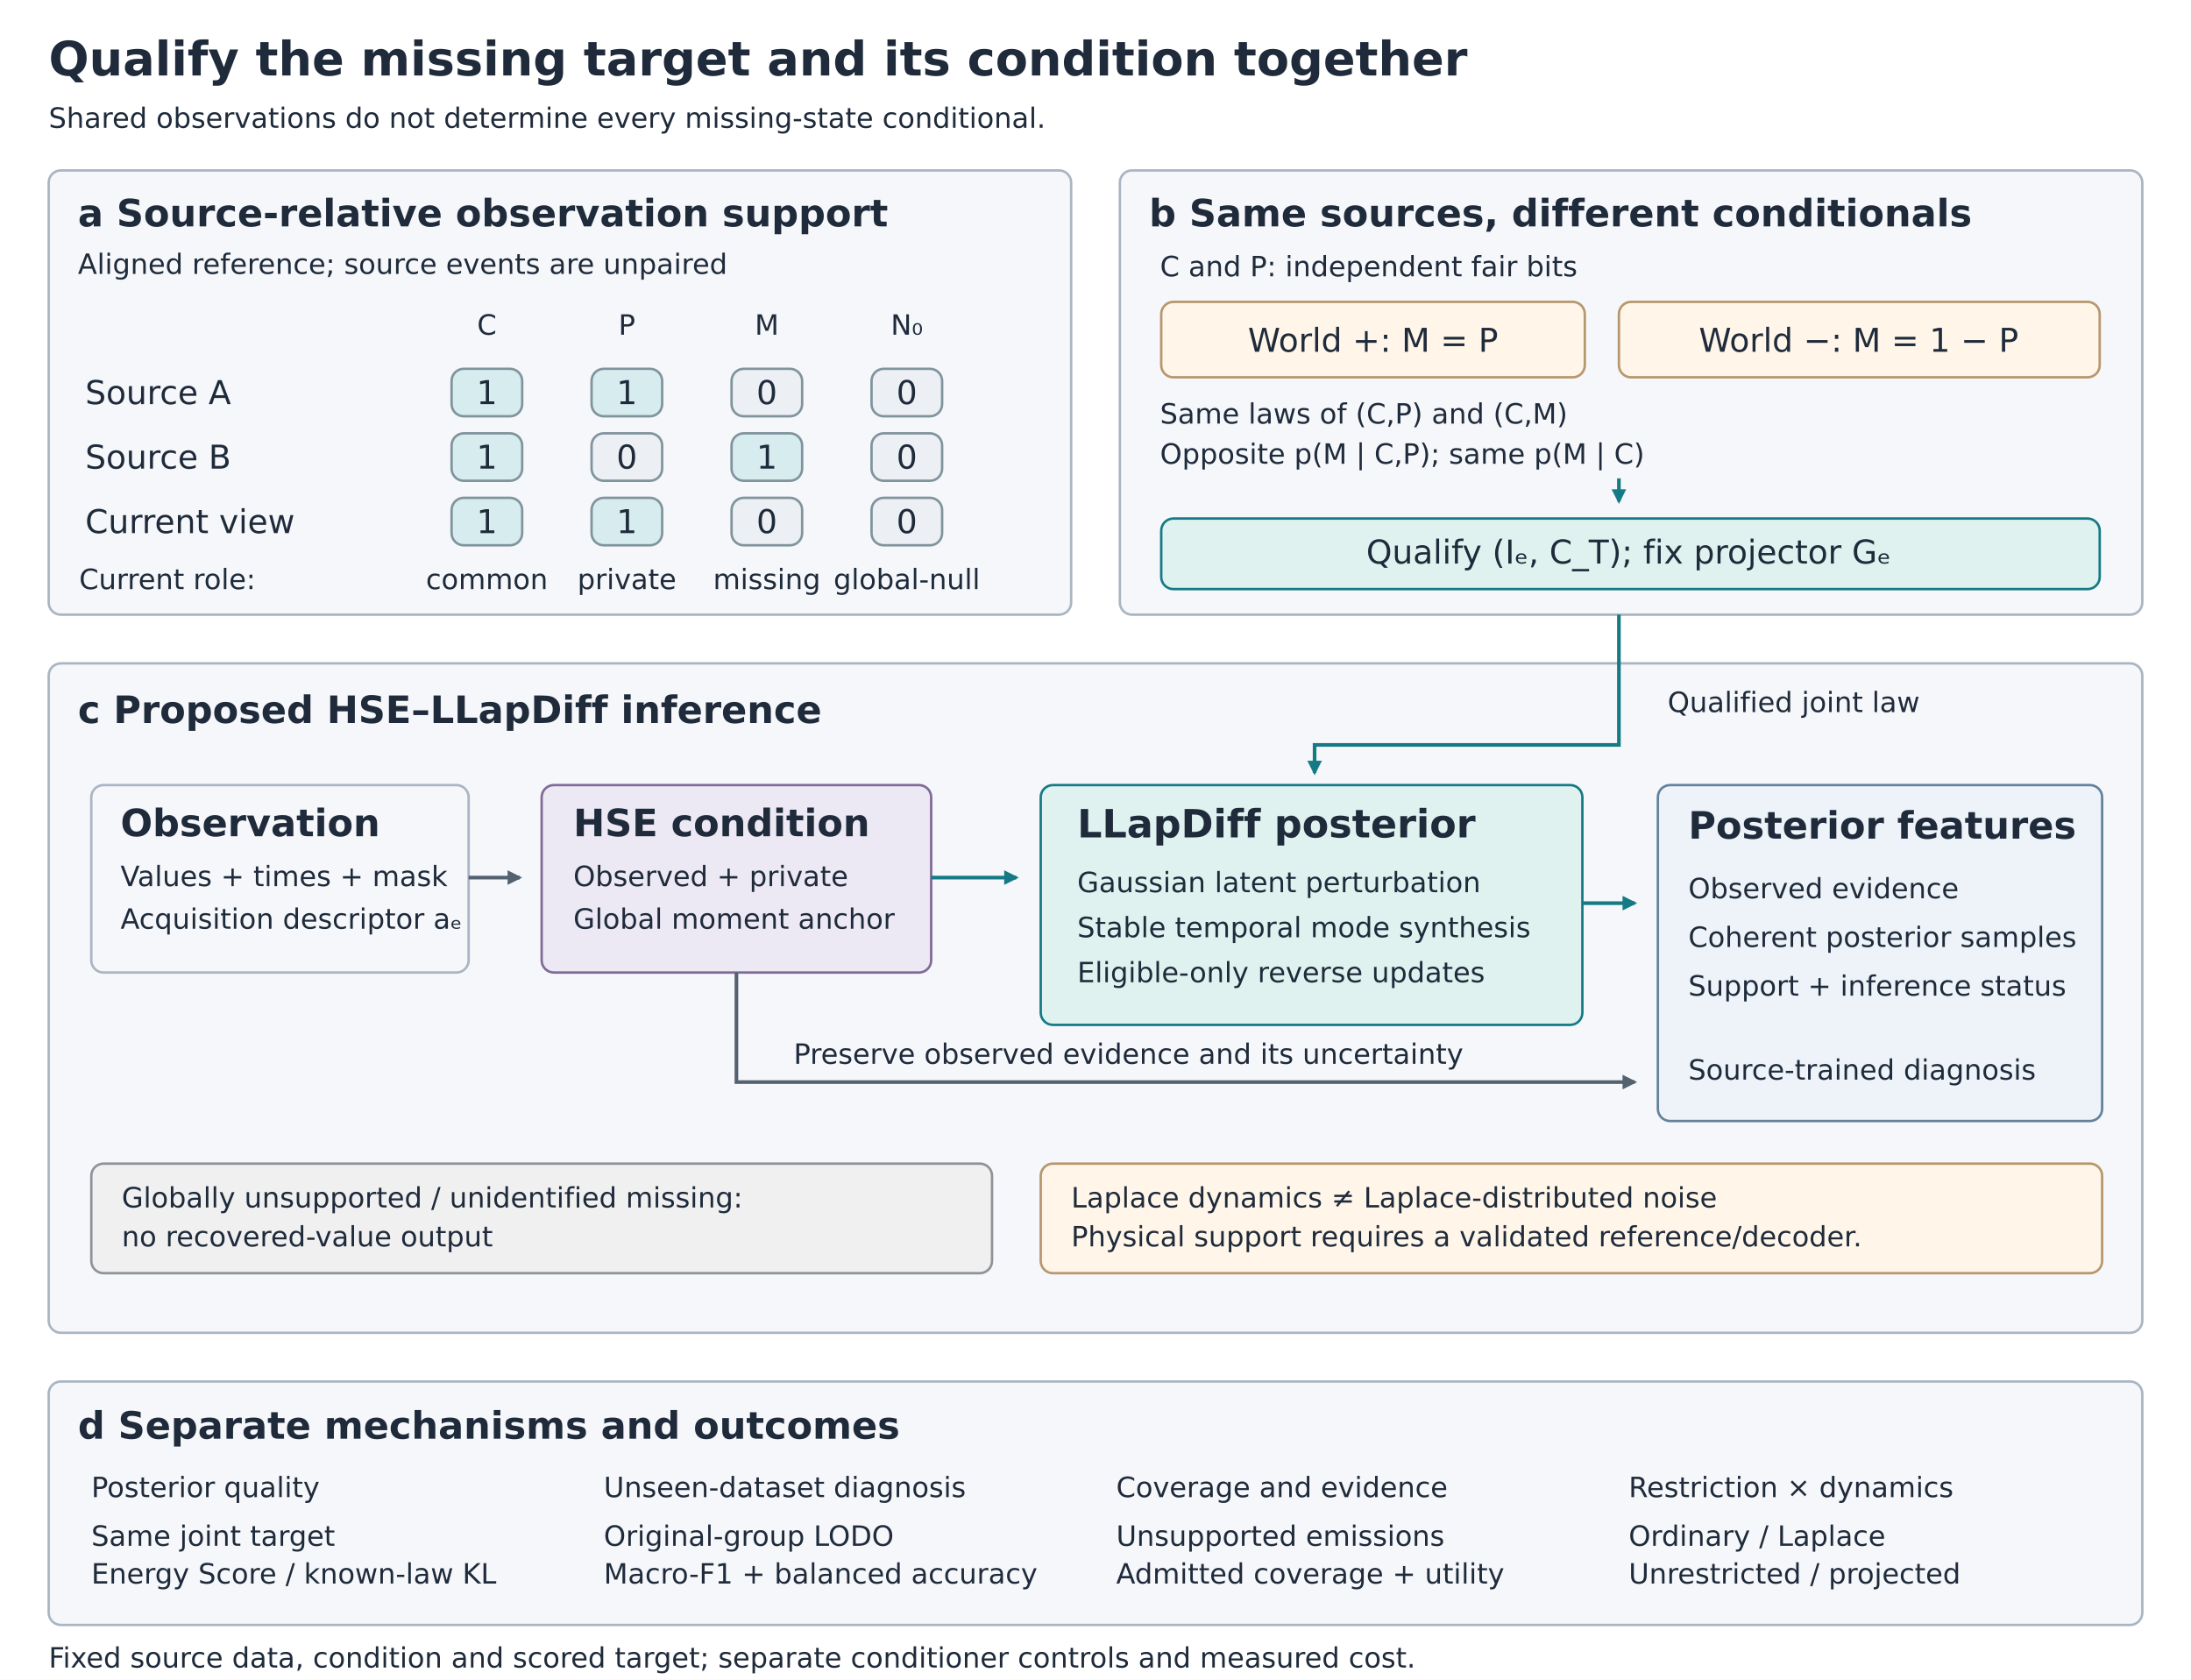
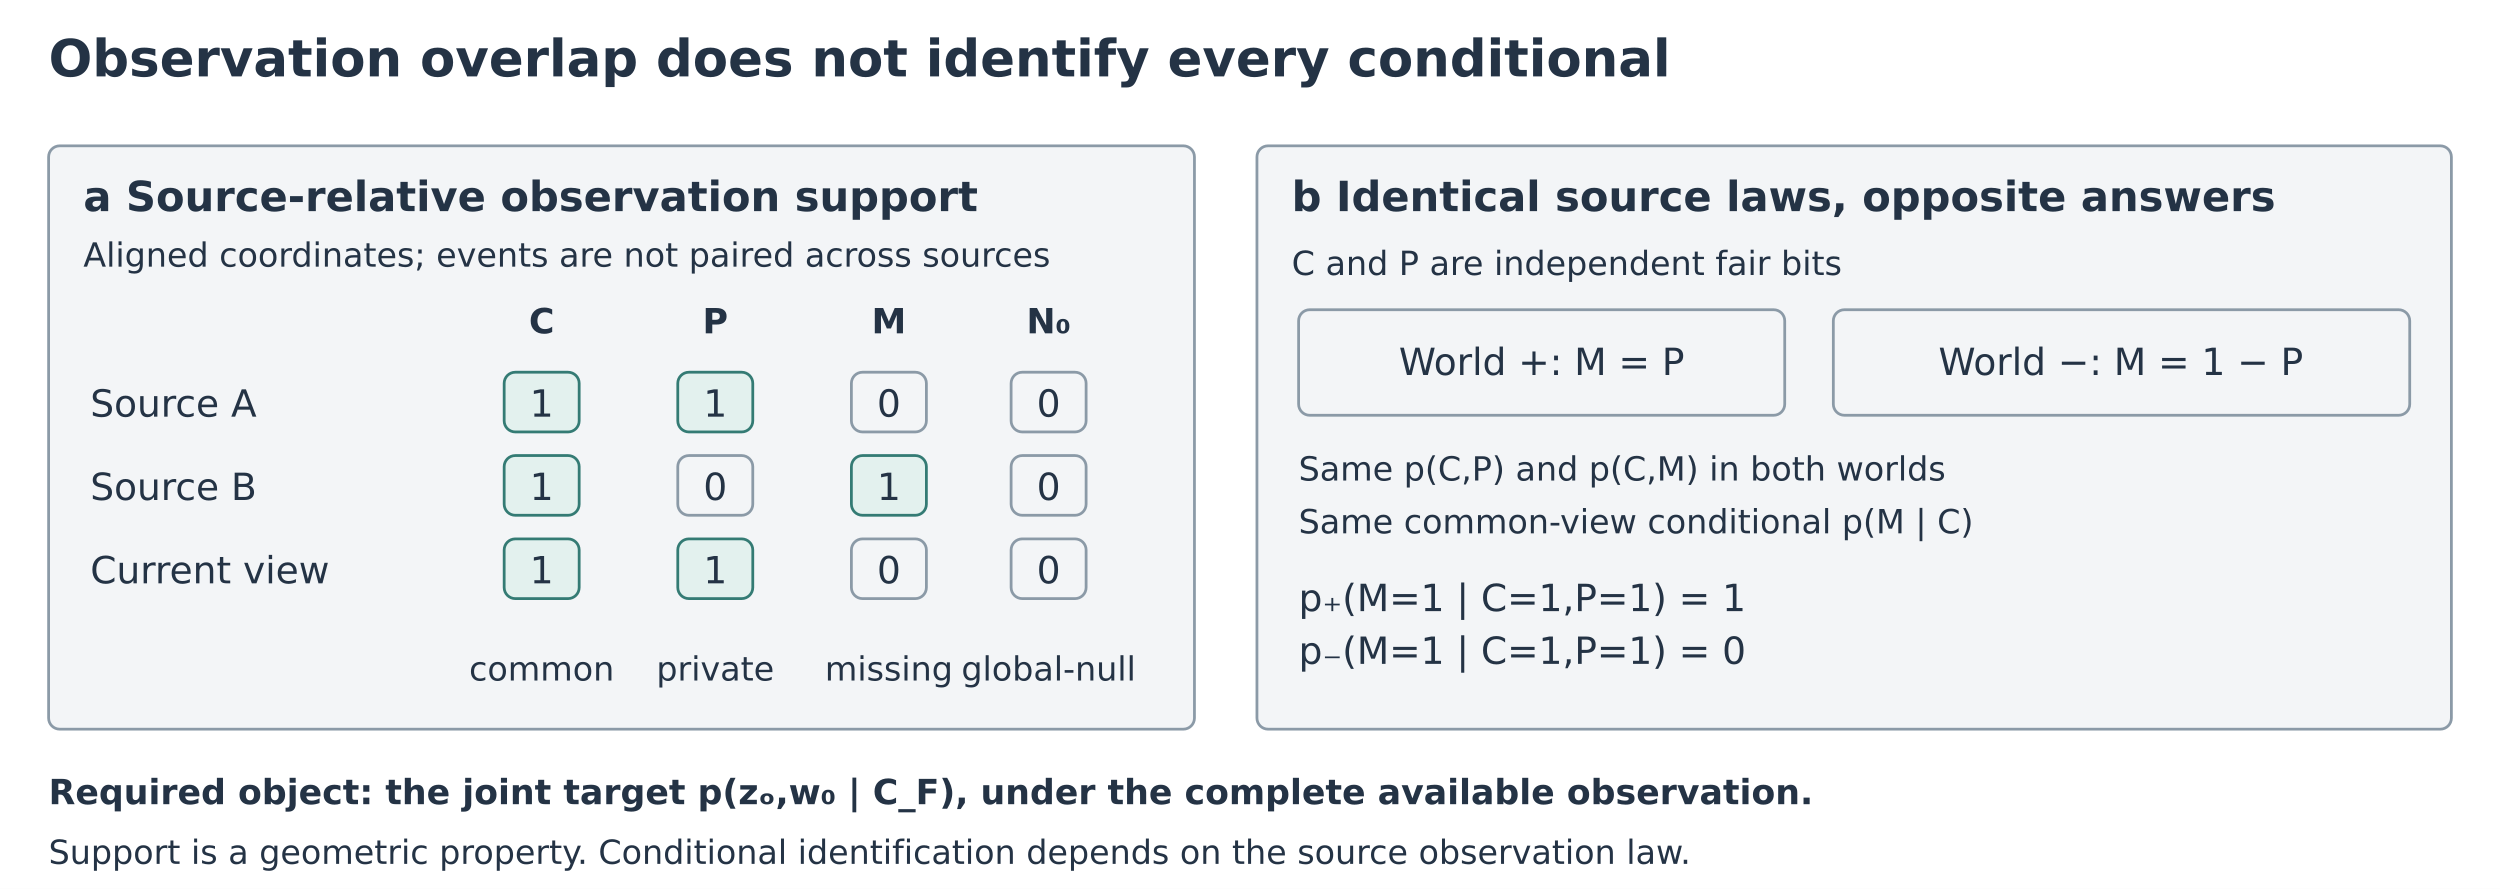
- <svg xmlns="http://www.w3.org/2000/svg" viewBox="0 0 1800 1380" width="180mm" height="138mm" role="img">
-   <style>text{font-family:DejaVu Sans,sans-serif;fill:#1f2b3b;font-size:27px}.title{font-size:39px;font-weight:700}.head{font-size:31px;font-weight:700}.small{font-size:23px}.core{font-size:32px;font-weight:700}.muted{fill:#536171}</style>
+ <svg xmlns="http://www.w3.org/2000/svg" viewBox="0 0 1800 640" width="180mm" height="64.0mm" role="img">
+   <style>text{font-family:DejaVu Sans,sans-serif;fill:#243345;font-size:27px}.title{font-size:37px;font-weight:700}.head{font-size:30px;font-weight:700}.small{font-size:24px}.label{font-size:25px;font-weight:700}</style>
  <defs>
    <marker id="arrow" markerWidth="12" markerHeight="12" refX="10" refY="6" orient="auto" markerUnits="userSpaceOnUse">
-       <path d="M0,0 L12,6 L0,12 Z" fill="#536171" />
-     </marker>
-     <marker id="eligible" markerWidth="12" markerHeight="12" refX="10" refY="6" orient="auto" markerUnits="userSpaceOnUse">
-       <path d="M0,0 L12,6 L0,12 Z" fill="#157a85" />
+       <path d="M0,0 L12,6 L0,12 Z" fill="#526778" />
    </marker>
  </defs>
-   <rect id="canvas" x="0" y="0" width="1800" height="1380" fill="white" />
-   <text id="main-title" x="40" y="62" class="title" text-anchor="start">
-     <tspan x="40" dy="0">Qualify the missing target and its condition together</tspan>
+   <rect id="canvas" x="0" y="0" width="1800" height="640" fill="white" />
+   <text id="concept-title" x="35" y="55" class="title" text-anchor="start">
+     <tspan x="35" dy="0">Observation overlap does not identify every conditional</tspan>
  </text>
-   <text id="subtitle" x="40" y="105" class="small" text-anchor="start">
-     <tspan x="40" dy="0">Shared observations do not determine every missing-state conditional.</tspan>
+   <rect id="support-panel" x="35" y="105" width="825" height="420" rx="8" fill="#f3f5f7" stroke="#8b9aa7" stroke-width="2" />
+   <rect id="ambiguity-panel" x="905" y="105" width="860" height="420" rx="8" fill="#f3f5f7" stroke="#8b9aa7" stroke-width="2" />
+   <text id="support-heading" x="60" y="152" class="head" text-anchor="start">
+     <tspan x="60" dy="0">a  Source-relative observation support</tspan>
  </text>
-   <rect id="panel-a" x="40" y="140" width="840" height="365" rx="10" fill="#f5f7fa" stroke="#aab5c3" stroke-width="2" />
-   <text id="panel-a-heading" x="64" y="186" class="head" text-anchor="start">
-     <tspan x="64" dy="0">a  Source-relative observation support</tspan>
+   <text id="support-scope" x="60" y="192" class="small" text-anchor="start">
+     <tspan x="60" dy="0">Aligned coordinates; events are not paired across sources</tspan>
  </text>
-   <text id="panel-a-note" x="64" y="225" class="small" text-anchor="start">
-     <tspan x="64" dy="0">Aligned reference; source events are unpaired</tspan>
+   <text id="coordinate-0" x="390" y="240" class="label" text-anchor="middle">
+     <tspan x="390" dy="0">C</tspan>
  </text>
-   <text id="column-0" x="400" y="275" class="small" text-anchor="middle">
-     <tspan x="400" dy="0">C</tspan>
-   </text>
-   <text id="column-1" x="515" y="275" class="small" text-anchor="middle">
+   <text id="coordinate-1" x="515" y="240" class="label" text-anchor="middle">
    <tspan x="515" dy="0">P</tspan>
  </text>
-   <text id="column-2" x="630" y="275" class="small" text-anchor="middle">
-     <tspan x="630" dy="0">M</tspan>
+   <text id="coordinate-2" x="640" y="240" class="label" text-anchor="middle">
+     <tspan x="640" dy="0">M</tspan>
  </text>
-   <text id="column-3" x="745" y="275" class="small" text-anchor="middle">
-     <tspan x="745" dy="0">N₀</tspan>
+   <text id="coordinate-3" x="755" y="240" class="label" text-anchor="middle">
+     <tspan x="755" dy="0">N₀</tspan>
  </text>
-   <text id="row-name-0" x="70" y="332" class="" text-anchor="start">
-     <tspan x="70" dy="0">Source A</tspan>
+   <text id="source-name-0" x="65" y="300" class="" text-anchor="start">
+     <tspan x="65" dy="0">Source A</tspan>
  </text>
-   <rect id="support-0-0" x="371" y="303" width="58" height="39" rx="10" fill="#d7ecef" stroke="#80949d" stroke-width="2" />
-   <text id="support-value-0-0" x="400" y="332" class="" text-anchor="middle">
-     <tspan x="400" dy="0">1</tspan>
+   <rect id="support-0-0" x="363" y="268" width="54" height="43" rx="8" fill="#e3f1ee" stroke="#347b74" stroke-width="2" />
+   <text id="value-0-0" x="390" y="300" class="" text-anchor="middle">
+     <tspan x="390" dy="0">1</tspan>
  </text>
-   <rect id="support-0-1" x="486" y="303" width="58" height="39" rx="10" fill="#d7ecef" stroke="#80949d" stroke-width="2" />
-   <text id="support-value-0-1" x="515" y="332" class="" text-anchor="middle">
+   <rect id="support-0-1" x="488" y="268" width="54" height="43" rx="8" fill="#e3f1ee" stroke="#347b74" stroke-width="2" />
+   <text id="value-0-1" x="515" y="300" class="" text-anchor="middle">
    <tspan x="515" dy="0">1</tspan>
  </text>
-   <rect id="support-0-2" x="601" y="303" width="58" height="39" rx="10" fill="#eceff3" stroke="#80949d" stroke-width="2" />
-   <text id="support-value-0-2" x="630" y="332" class="" text-anchor="middle">
-     <tspan x="630" dy="0">0</tspan>
+   <rect id="support-0-2" x="613" y="268" width="54" height="43" rx="8" fill="#f3f5f7" stroke="#8b9aa7" stroke-width="2" />
+   <text id="value-0-2" x="640" y="300" class="" text-anchor="middle">
+     <tspan x="640" dy="0">0</tspan>
  </text>
-   <rect id="support-0-3" x="716" y="303" width="58" height="39" rx="10" fill="#eceff3" stroke="#80949d" stroke-width="2" />
-   <text id="support-value-0-3" x="745" y="332" class="" text-anchor="middle">
-     <tspan x="745" dy="0">0</tspan>
+   <rect id="support-0-3" x="728" y="268" width="54" height="43" rx="8" fill="#f3f5f7" stroke="#8b9aa7" stroke-width="2" />
+   <text id="value-0-3" x="755" y="300" class="" text-anchor="middle">
+     <tspan x="755" dy="0">0</tspan>
  </text>
-   <text id="row-name-1" x="70" y="385" class="" text-anchor="start">
-     <tspan x="70" dy="0">Source B</tspan>
+   <text id="source-name-1" x="65" y="360" class="" text-anchor="start">
+     <tspan x="65" dy="0">Source B</tspan>
  </text>
-   <rect id="support-1-0" x="371" y="356" width="58" height="39" rx="10" fill="#d7ecef" stroke="#80949d" stroke-width="2" />
-   <text id="support-value-1-0" x="400" y="385" class="" text-anchor="middle">
-     <tspan x="400" dy="0">1</tspan>
+   <rect id="support-1-0" x="363" y="328" width="54" height="43" rx="8" fill="#e3f1ee" stroke="#347b74" stroke-width="2" />
+   <text id="value-1-0" x="390" y="360" class="" text-anchor="middle">
+     <tspan x="390" dy="0">1</tspan>
  </text>
-   <rect id="support-1-1" x="486" y="356" width="58" height="39" rx="10" fill="#eceff3" stroke="#80949d" stroke-width="2" />
-   <text id="support-value-1-1" x="515" y="385" class="" text-anchor="middle">
+   <rect id="support-1-1" x="488" y="328" width="54" height="43" rx="8" fill="#f3f5f7" stroke="#8b9aa7" stroke-width="2" />
+   <text id="value-1-1" x="515" y="360" class="" text-anchor="middle">
    <tspan x="515" dy="0">0</tspan>
  </text>
-   <rect id="support-1-2" x="601" y="356" width="58" height="39" rx="10" fill="#d7ecef" stroke="#80949d" stroke-width="2" />
-   <text id="support-value-1-2" x="630" y="385" class="" text-anchor="middle">
-     <tspan x="630" dy="0">1</tspan>
+   <rect id="support-1-2" x="613" y="328" width="54" height="43" rx="8" fill="#e3f1ee" stroke="#347b74" stroke-width="2" />
+   <text id="value-1-2" x="640" y="360" class="" text-anchor="middle">
+     <tspan x="640" dy="0">1</tspan>
  </text>
-   <rect id="support-1-3" x="716" y="356" width="58" height="39" rx="10" fill="#eceff3" stroke="#80949d" stroke-width="2" />
-   <text id="support-value-1-3" x="745" y="385" class="" text-anchor="middle">
-     <tspan x="745" dy="0">0</tspan>
+   <rect id="support-1-3" x="728" y="328" width="54" height="43" rx="8" fill="#f3f5f7" stroke="#8b9aa7" stroke-width="2" />
+   <text id="value-1-3" x="755" y="360" class="" text-anchor="middle">
+     <tspan x="755" dy="0">0</tspan>
  </text>
-   <text id="row-name-2" x="70" y="438" class="" text-anchor="start">
-     <tspan x="70" dy="0">Current view</tspan>
+   <text id="source-name-2" x="65" y="420" class="" text-anchor="start">
+     <tspan x="65" dy="0">Current view</tspan>
  </text>
-   <rect id="support-2-0" x="371" y="409" width="58" height="39" rx="10" fill="#d7ecef" stroke="#80949d" stroke-width="2" />
-   <text id="support-value-2-0" x="400" y="438" class="" text-anchor="middle">
-     <tspan x="400" dy="0">1</tspan>
+   <rect id="support-2-0" x="363" y="388" width="54" height="43" rx="8" fill="#e3f1ee" stroke="#347b74" stroke-width="2" />
+   <text id="value-2-0" x="390" y="420" class="" text-anchor="middle">
+     <tspan x="390" dy="0">1</tspan>
  </text>
-   <rect id="support-2-1" x="486" y="409" width="58" height="39" rx="10" fill="#d7ecef" stroke="#80949d" stroke-width="2" />
-   <text id="support-value-2-1" x="515" y="438" class="" text-anchor="middle">
+   <rect id="support-2-1" x="488" y="388" width="54" height="43" rx="8" fill="#e3f1ee" stroke="#347b74" stroke-width="2" />
+   <text id="value-2-1" x="515" y="420" class="" text-anchor="middle">
    <tspan x="515" dy="0">1</tspan>
  </text>
-   <rect id="support-2-2" x="601" y="409" width="58" height="39" rx="10" fill="#eceff3" stroke="#80949d" stroke-width="2" />
-   <text id="support-value-2-2" x="630" y="438" class="" text-anchor="middle">
-     <tspan x="630" dy="0">0</tspan>
+   <rect id="support-2-2" x="613" y="388" width="54" height="43" rx="8" fill="#f3f5f7" stroke="#8b9aa7" stroke-width="2" />
+   <text id="value-2-2" x="640" y="420" class="" text-anchor="middle">
+     <tspan x="640" dy="0">0</tspan>
  </text>
-   <rect id="support-2-3" x="716" y="409" width="58" height="39" rx="10" fill="#eceff3" stroke="#80949d" stroke-width="2" />
-   <text id="support-value-2-3" x="745" y="438" class="" text-anchor="middle">
-     <tspan x="745" dy="0">0</tspan>
+   <rect id="support-2-3" x="728" y="388" width="54" height="43" rx="8" fill="#f3f5f7" stroke="#8b9aa7" stroke-width="2" />
+   <text id="value-2-3" x="755" y="420" class="" text-anchor="middle">
+     <tspan x="755" dy="0">0</tspan>
  </text>
-   <text id="roles-label" x="65" y="484" class="small" text-anchor="start">
-     <tspan x="65" dy="0">Current role:</tspan>
+   <text id="role-0" x="390" y="490" class="small" text-anchor="middle">
+     <tspan x="390" dy="0">common</tspan>
  </text>
-   <text id="role-common" x="400" y="484" class="small" text-anchor="middle">
-     <tspan x="400" dy="0">common</tspan>
-   </text>
-   <text id="role-private" x="515" y="484" class="small" text-anchor="middle">
+   <text id="role-1" x="515" y="490" class="small" text-anchor="middle">
    <tspan x="515" dy="0">private</tspan>
  </text>
-   <text id="role-missing" x="630" y="484" class="small" text-anchor="middle">
-     <tspan x="630" dy="0">missing</tspan>
+   <text id="role-2" x="640" y="490" class="small" text-anchor="middle">
+     <tspan x="640" dy="0">missing</tspan>
  </text>
-   <text id="role-global-null" x="745" y="484" class="small" text-anchor="middle">
-     <tspan x="745" dy="0">global-null</tspan>
+   <text id="role-3" x="755" y="490" class="small" text-anchor="middle">
+     <tspan x="755" dy="0">global-null</tspan>
  </text>
-   <rect id="panel-b" x="920" y="140" width="840" height="365" rx="10" fill="#f5f7fa" stroke="#aab5c3" stroke-width="2" />
-   <text id="panel-b-heading" x="944" y="186" class="head" text-anchor="start">
-     <tspan x="944" dy="0">b  Same sources, different conditionals</tspan>
+   <text id="ambiguity-heading" x="930" y="152" class="head" text-anchor="start">
+     <tspan x="930" dy="0">b  Identical source laws, opposite answers</tspan>
  </text>
-   <text id="counterexample-assumptions" x="953" y="227" class="small" text-anchor="start">
-     <tspan x="953" dy="0">C and P: independent fair bits</tspan>
+   <text id="bit-assumptions" x="930" y="198" class="small" text-anchor="start">
+     <tspan x="930" dy="0">C and P are independent fair bits</tspan>
  </text>
-   <rect id="world-plus" x="954" y="248" width="348" height="62" rx="10" fill="#fff6e9" stroke="#b7976e" stroke-width="2" />
-   <rect id="world-minus" x="1330" y="248" width="395" height="62" rx="10" fill="#fff6e9" stroke="#b7976e" stroke-width="2" />
-   <text id="world-plus-law" x="1128" y="289" class="" text-anchor="middle">
-     <tspan x="1128" dy="0">World +: M = P</tspan>
+   <rect id="world-plus" x="935" y="223" width="350" height="76" rx="8" fill="#f3f5f7" stroke="#8b9aa7" stroke-width="2" />
+   <rect id="world-minus" x="1320" y="223" width="415" height="76" rx="8" fill="#f3f5f7" stroke="#8b9aa7" stroke-width="2" />
+   <text id="plus-law" x="1110" y="270" class="" text-anchor="middle">
+     <tspan x="1110" dy="0">World +: M = P</tspan>
  </text>
-   <text id="world-minus-law" x="1527" y="289" class="" text-anchor="middle">
+   <text id="minus-law" x="1527" y="270" class="" text-anchor="middle">
    <tspan x="1527" dy="0">World −: M = 1 − P</tspan>
  </text>
-   <text id="identification-ambiguity" x="953" y="348" class="small" text-anchor="start">
-     <tspan x="953" dy="0">Same laws of (C,P) and (C,M)</tspan>
-     <tspan x="953" dy="33">Opposite p(M | C,P); same p(M | C)</tspan>
+   <text id="equal-source-laws" x="935" y="346" class="small" text-anchor="start">
+     <tspan x="935" dy="0">Same p(C,P) and p(C,M) in both worlds</tspan>
+     <tspan x="935" dy="38">Same common-view conditional p(M | C)</tspan>
  </text>
-   <path id="permission-arrow" d="M1330,393 L1330,412" fill="none" stroke="#157a85" stroke-width="3" marker-end="url(#eligible)" />
-   <rect id="eligible-target" x="954" y="426" width="771" height="58" rx="10" fill="#e0f2ef" stroke="#157a85" stroke-width="2" />
-   <text id="eligible-target-text" x="1338" y="463" class="" text-anchor="middle">
-     <tspan x="1338" dy="0">Qualify (Iₑ, C_T); fix projector Gₑ</tspan>
+   <text id="different-full-conditionals" x="935" y="440" class="" text-anchor="start">
+     <tspan x="935" dy="0">p₊(M=1 | C=1,P=1) = 1</tspan>
+     <tspan x="935" dy="38">p₋(M=1 | C=1,P=1) = 0</tspan>
  </text>
-   <rect id="panel-c" x="40" y="545" width="1720" height="550" rx="10" fill="#f5f7fa" stroke="#aab5c3" stroke-width="2" />
-   <text id="panel-c-heading" x="64" y="594" class="head" text-anchor="start">
-     <tspan x="64" dy="0">c  Proposed HSE–LLapDiff inference</tspan>
+   <text id="problem-object" x="35" y="579" class="label" text-anchor="start">
+     <tspan x="35" dy="0">Required object: the joint target p(zₒ,w₀ | C_F), under the complete available observation.</tspan>
  </text>
-   <rect id="observed-input" x="75" y="645" width="310" height="154" rx="10" fill="#f5f7fa" stroke="#aab5c3" stroke-width="2" />
-   <text id="observed-input-title" x="99" y="687" class="head" text-anchor="start">
-     <tspan x="99" dy="0">Observation</tspan>
-   </text>
-   <text id="observed-input-lines" x="99" y="728" class="small" text-anchor="start">
-     <tspan x="99" dy="0">Values + times + mask</tspan>
-     <tspan x="99" dy="35">Acquisition descriptor aₑ</tspan>
-   </text>
-   <path id="input-to-hse" d="M385,721 L427,721" fill="none" stroke="#536171" stroke-width="3" marker-end="url(#arrow)" />
-   <rect id="hse-condition" x="445" y="645" width="320" height="154" rx="10" fill="#ece8f4" stroke="#806b98" stroke-width="2" />
-   <text id="hse-title" x="471" y="687" class="head" text-anchor="start">
-     <tspan x="471" dy="0">HSE condition</tspan>
-   </text>
-   <text id="hse-lines" x="471" y="728" class="small" text-anchor="start">
-     <tspan x="471" dy="0">Observed + private</tspan>
-     <tspan x="471" dy="35">Global moment anchor</tspan>
-   </text>
-   <path id="hse-to-generative" d="M765,721 L835,721" fill="none" stroke="#157a85" stroke-width="3" marker-end="url(#eligible)" />
-   <rect id="llapdiff-core" x="855" y="645" width="445" height="197" rx="10" fill="#e0f2ef" stroke="#157a85" stroke-width="2" />
-   <text id="llapdiff-title" x="885" y="688" class="core" text-anchor="start">
-     <tspan x="885" dy="0">LLapDiff posterior</tspan>
-   </text>
-   <text id="llapdiff-lines" x="885" y="733" class="small" text-anchor="start">
-     <tspan x="885" dy="0">Gaussian latent perturbation</tspan>
-     <tspan x="885" dy="37">Stable temporal mode synthesis</tspan>
-     <tspan x="885" dy="37">Eligible-only reverse updates</tspan>
-   </text>
-   <path id="roles-to-generation" d="M1330,505 L1330,612 L1080,612 L1080,635" fill="none" stroke="#157a85" stroke-width="3" marker-end="url(#eligible)" />
-   <text id="permission-tag" x="1370" y="585" class="small" text-anchor="start">
-     <tspan x="1370" dy="0">Qualified joint law</tspan>
-   </text>
-   <path id="posterior-output-arrow" d="M1300,742 L1343,742" fill="none" stroke="#157a85" stroke-width="3" marker-end="url(#eligible)" />
-   <rect id="posterior-output" x="1362" y="645" width="365" height="276" rx="10" fill="#edf3f8" stroke="#63829b" stroke-width="2" />
-   <text id="posterior-title" x="1387" y="689" class="head" text-anchor="start">
-     <tspan x="1387" dy="0">Posterior features</tspan>
-   </text>
-   <text id="posterior-lines" x="1387" y="738" class="small" text-anchor="start">
-     <tspan x="1387" dy="0">Observed evidence</tspan>
-     <tspan x="1387" dy="40">Coherent posterior samples</tspan>
-     <tspan x="1387" dy="40">Support + inference status</tspan>
-   </text>
-   <text id="posterior-diagnosis" x="1387" y="887" class="small" text-anchor="start">
-     <tspan x="1387" dy="0">Source-trained diagnosis</tspan>
-   </text>
-   <path id="preserved-observed-path" d="M605,799 L605,889 L1343,889" fill="none" stroke="#536171" stroke-width="3" marker-end="url(#arrow)" />
-   <text id="preserve-evidence" x="652" y="874" class="small" text-anchor="start">
-     <tspan x="652" dy="0">Preserve observed evidence and its uncertainty</tspan>
-   </text>
-   <rect id="unsupported-output" x="75" y="956" width="740" height="90" rx="10" fill="#f0f0f1" stroke="#8f9299" stroke-width="2" />
-   <text id="unsupported-lines" x="100" y="992" class="small" text-anchor="start">
-     <tspan x="100" dy="0">Globally unsupported / unidentified missing:</tspan>
-     <tspan x="100" dy="32">no recovered-value output</tspan>
-   </text>
-   <rect id="laplace-boundary" x="855" y="956" width="872" height="90" rx="10" fill="#fff6e9" stroke="#b7976e" stroke-width="2" />
-   <text id="laplace-boundary-text" x="880" y="992" class="small" text-anchor="start">
-     <tspan x="880" dy="0">Laplace dynamics ≠ Laplace-distributed noise</tspan>
-     <tspan x="880" dy="32">Physical support requires a validated reference/decoder.</tspan>
-   </text>
-   <rect id="panel-d" x="40" y="1135" width="1720" height="200" rx="10" fill="#f5f7fa" stroke="#aab5c3" stroke-width="2" />
-   <text id="panel-d-heading" x="64" y="1182" class="head" text-anchor="start">
-     <tspan x="64" dy="0">d  Separate mechanisms and outcomes</tspan>
-   </text>
-   <text id="posterior-metric-title" x="75" y="1230" class="small" text-anchor="start">
-     <tspan x="75" dy="0">Posterior quality</tspan>
-   </text>
-   <text id="posterior-metric-detail" x="75" y="1270" class="small" text-anchor="start">
-     <tspan x="75" dy="0">Same joint target</tspan>
-     <tspan x="75" dy="31">Energy Score / known-law KL</tspan>
-   </text>
-   <text id="diagnosis-metric-title" x="496" y="1230" class="small" text-anchor="start">
-     <tspan x="496" dy="0">Unseen-dataset diagnosis</tspan>
-   </text>
-   <text id="diagnosis-metric-detail" x="496" y="1270" class="small" text-anchor="start">
-     <tspan x="496" dy="0">Original-group LODO</tspan>
-     <tspan x="496" dy="31">Macro-F1 + balanced accuracy</tspan>
-   </text>
-   <text id="support-metric-title" x="917" y="1230" class="small" text-anchor="start">
-     <tspan x="917" dy="0">Coverage and evidence</tspan>
-   </text>
-   <text id="support-metric-detail" x="917" y="1270" class="small" text-anchor="start">
-     <tspan x="917" dy="0">Unsupported emissions</tspan>
-     <tspan x="917" dy="31">Admitted coverage + utility</tspan>
-   </text>
-   <text id="attribution-metric-title" x="1338" y="1230" class="small" text-anchor="start">
-     <tspan x="1338" dy="0">Restriction × dynamics</tspan>
-   </text>
-   <text id="attribution-metric-detail" x="1338" y="1270" class="small" text-anchor="start">
-     <tspan x="1338" dy="0">Ordinary / Laplace</tspan>
-     <tspan x="1338" dy="31">Unrestricted / projected</tspan>
-   </text>
-   <text id="footer" x="40" y="1370" class="small" text-anchor="start">
-     <tspan x="40" dy="0">Fixed source data, condition and scored target; separate conditioner controls and measured cost.</tspan>
+   <text id="concept-boundary" x="35" y="622" class="small" text-anchor="start">
+     <tspan x="35" dy="0">Support is a geometric property. Conditional identification depends on the source observation law.</tspan>
  </text>
</svg>
